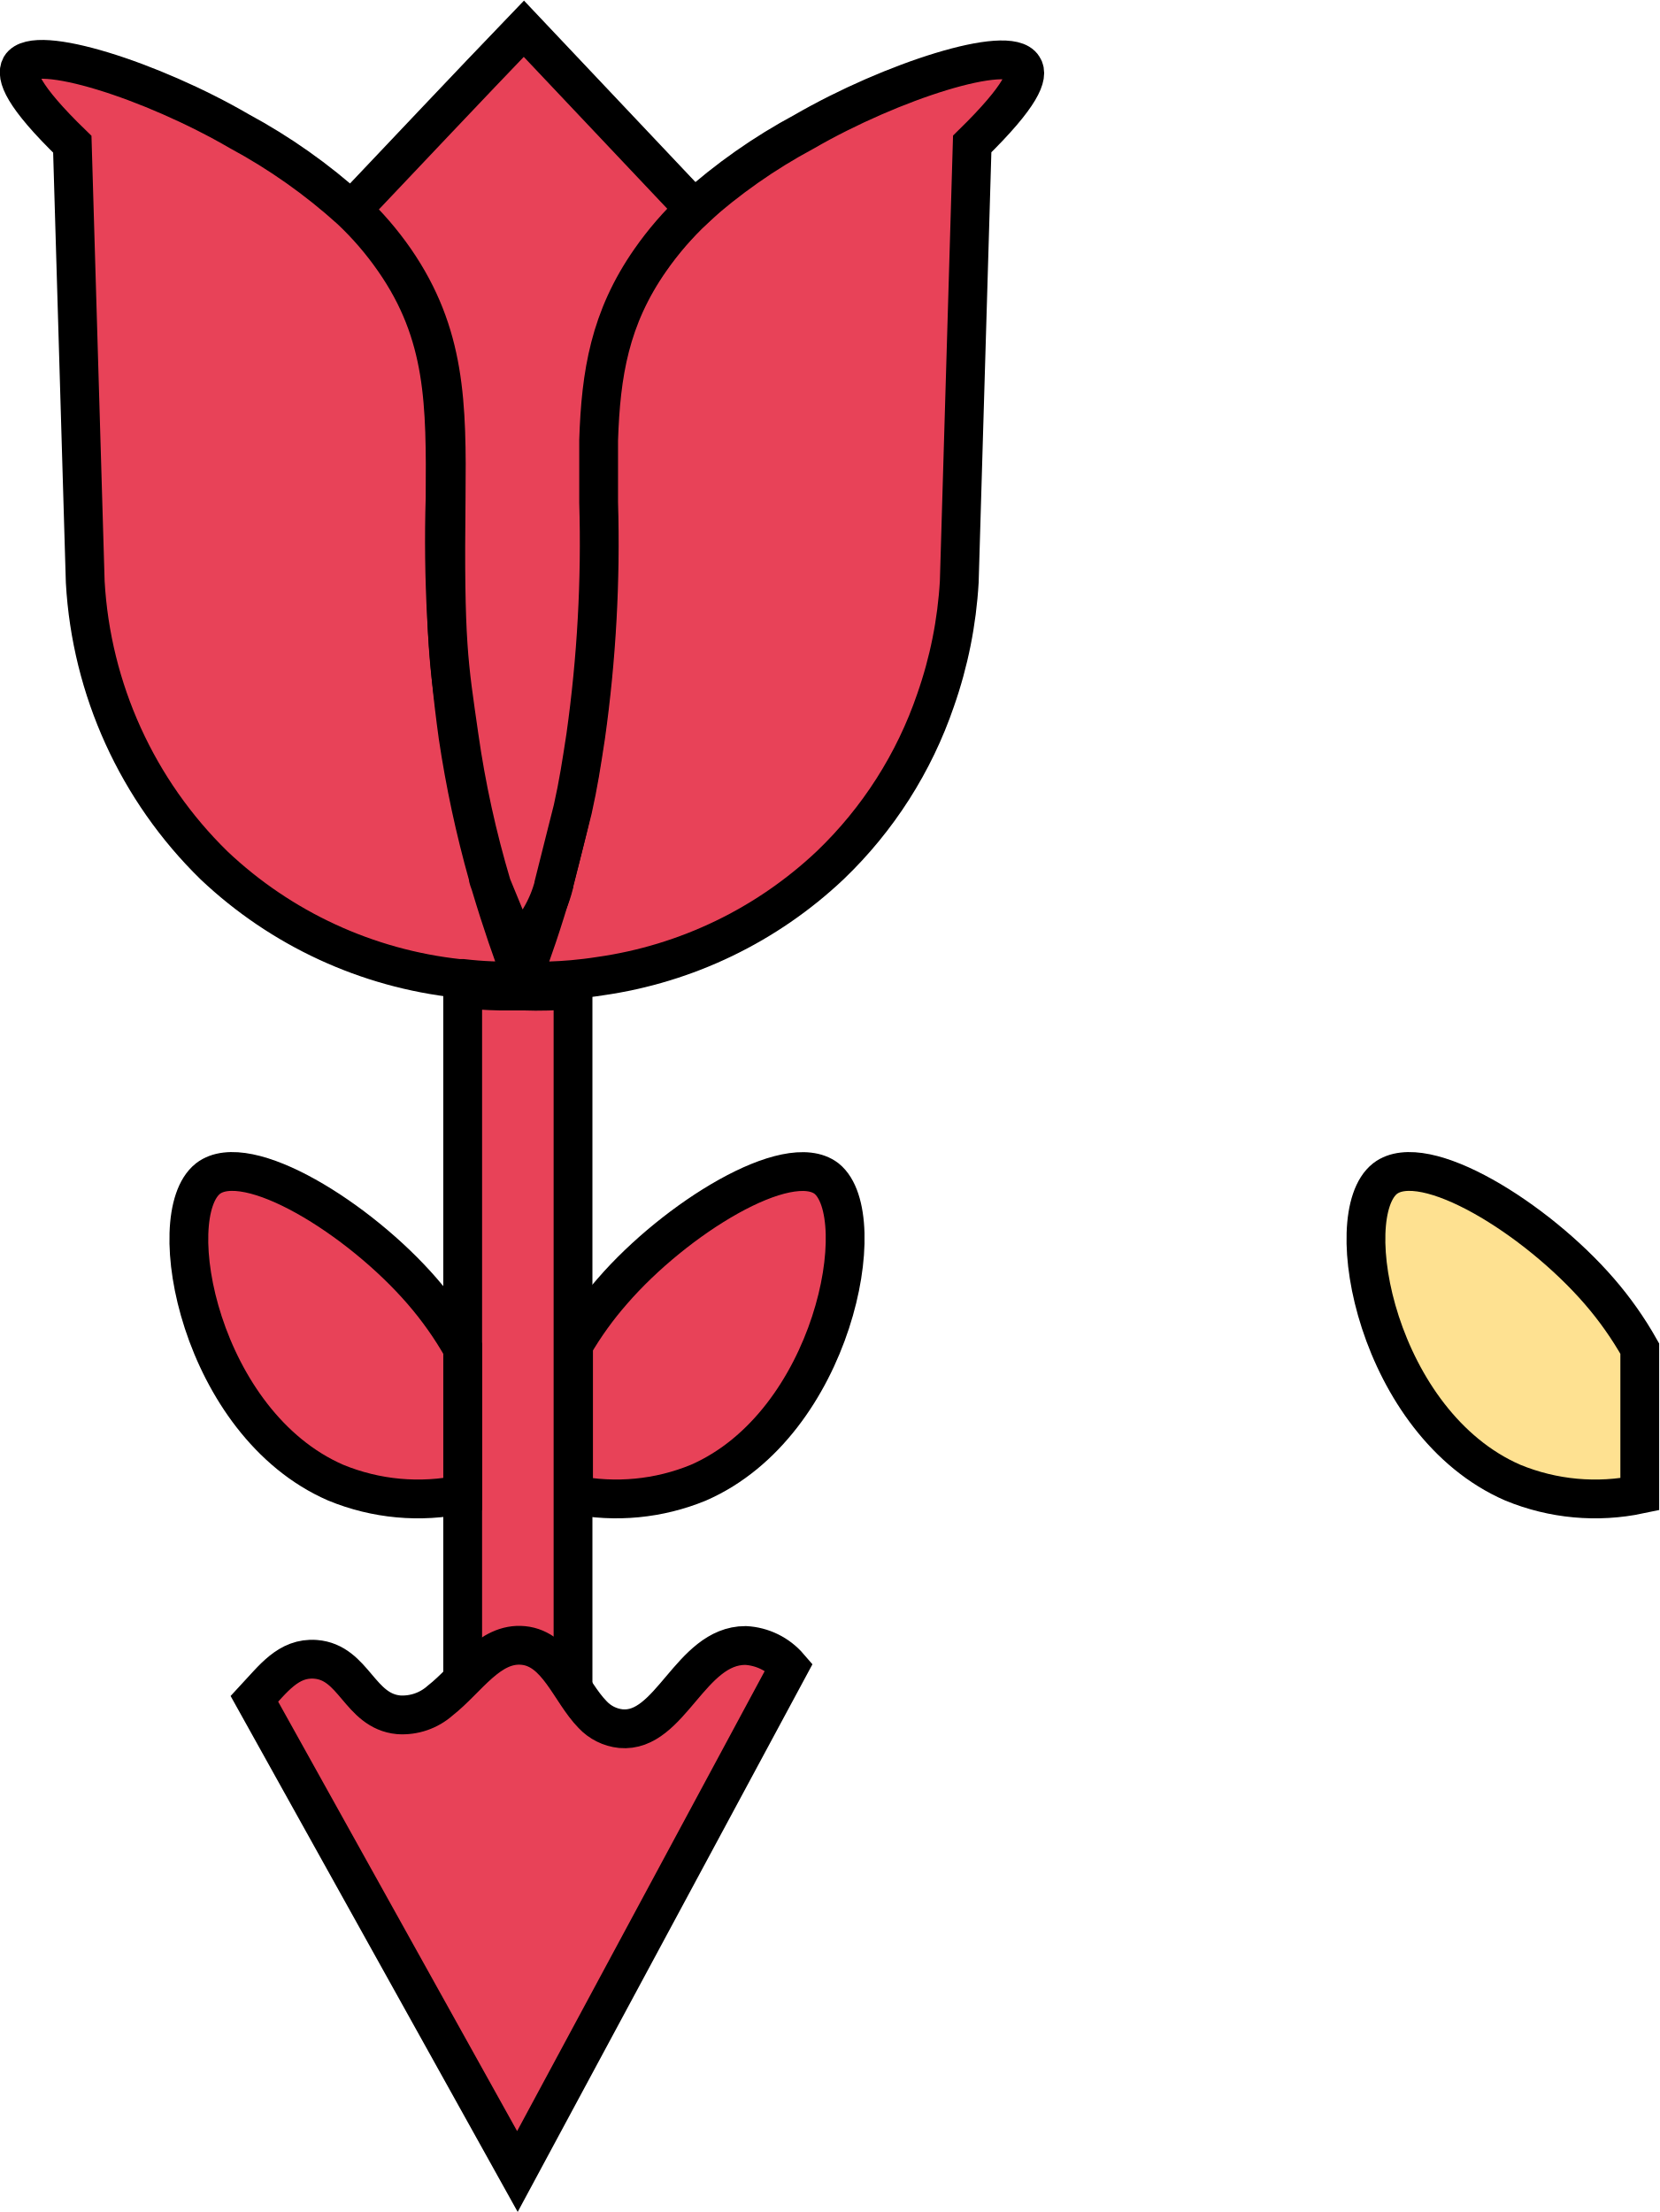
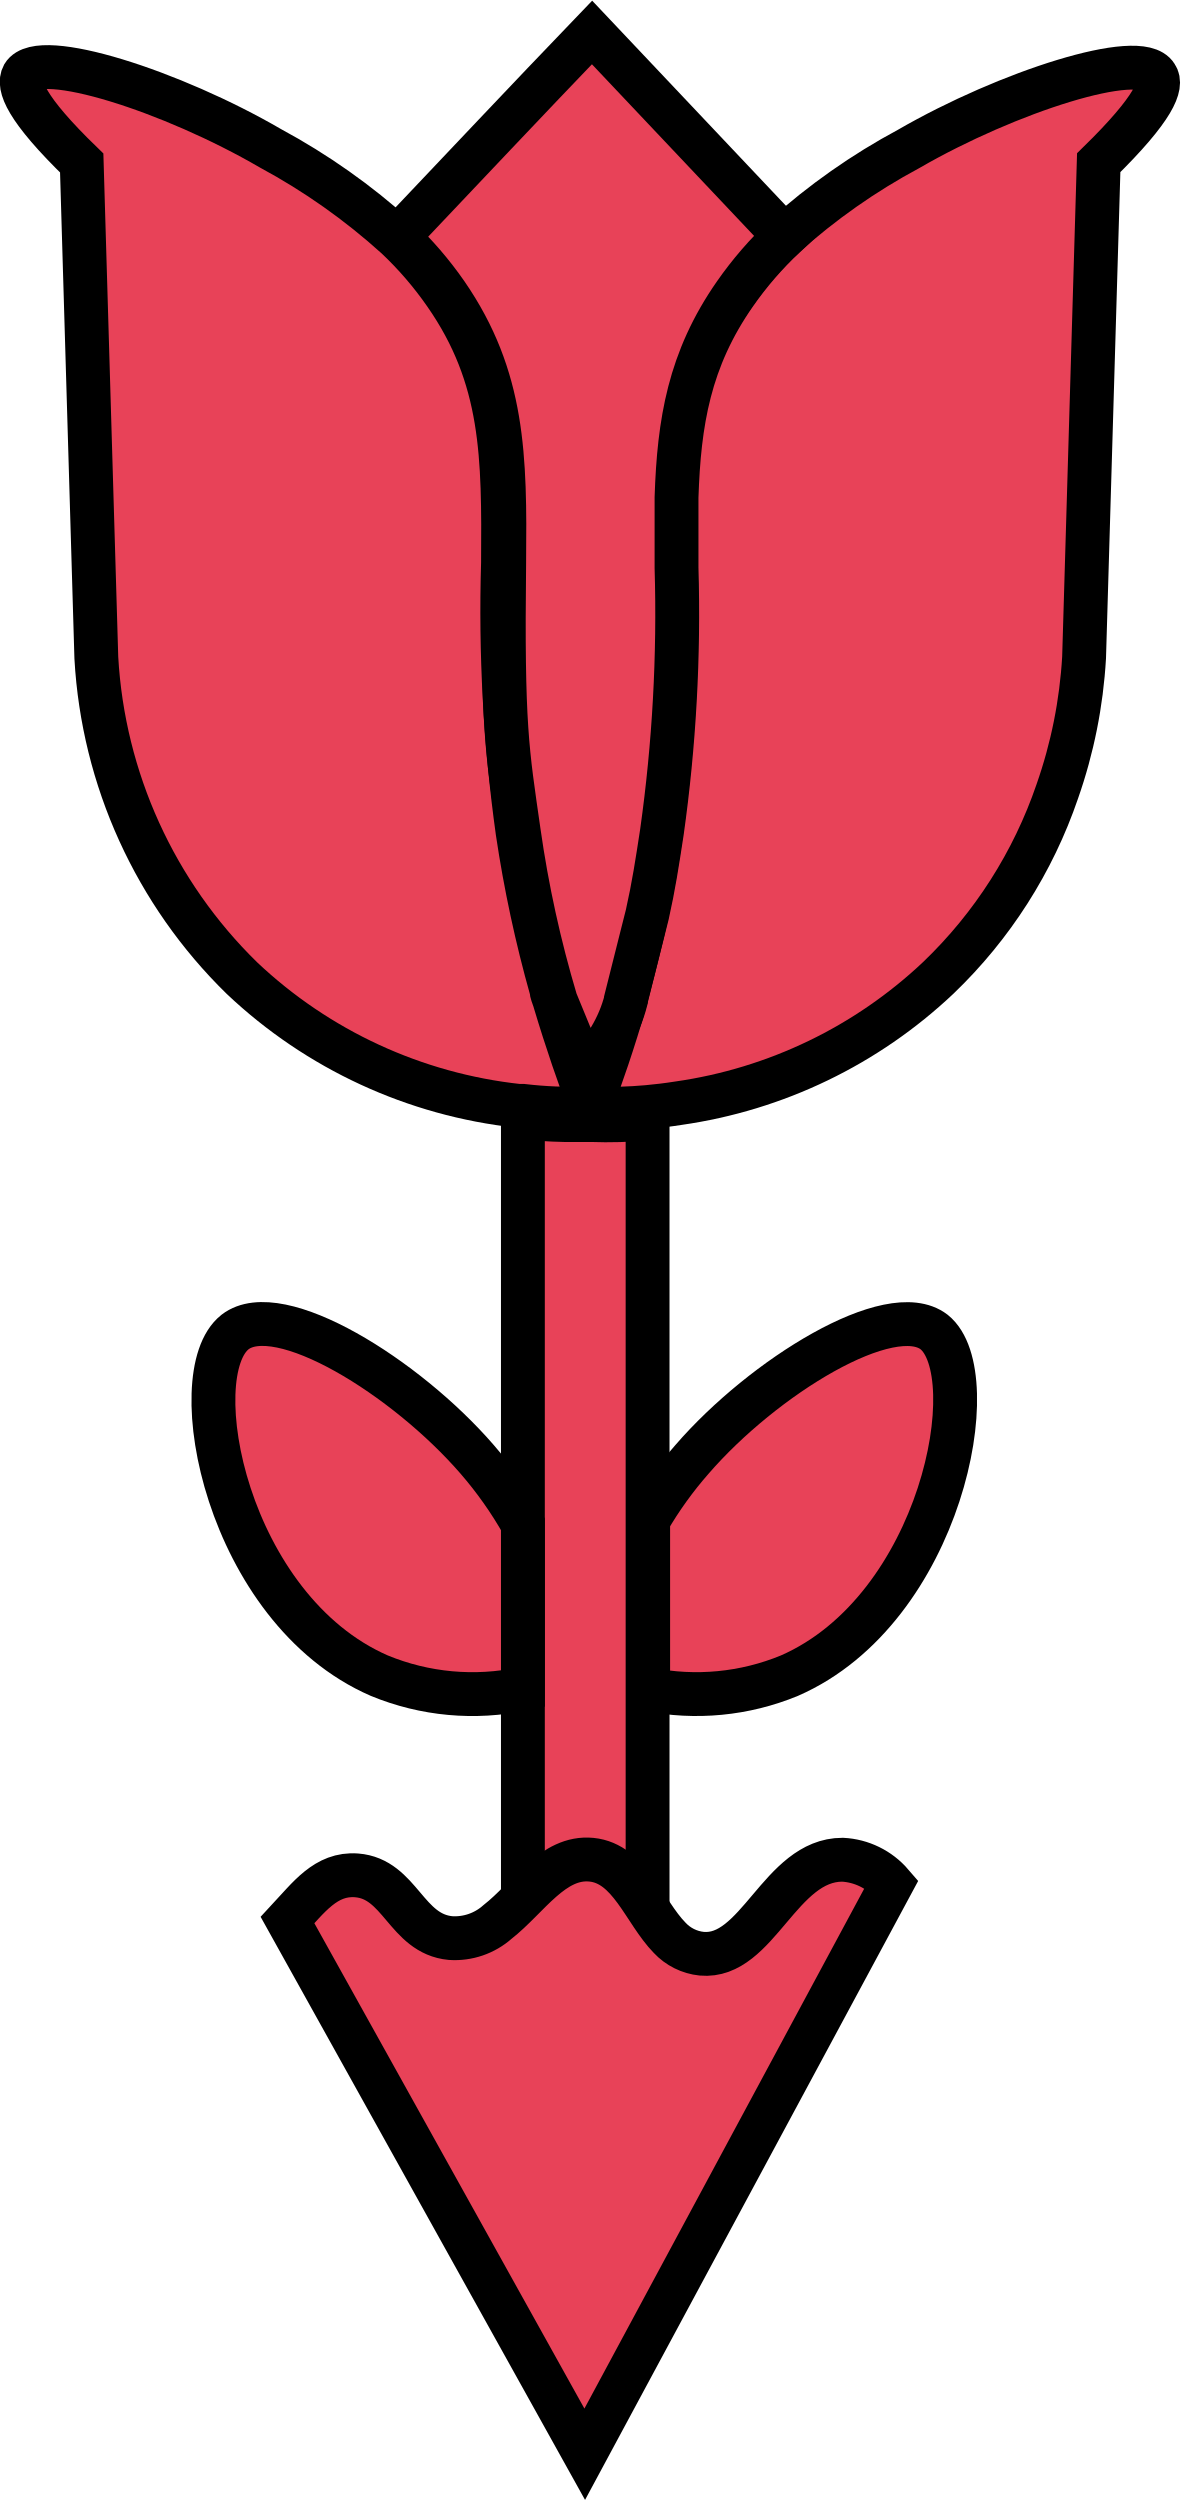
- <svg xmlns="http://www.w3.org/2000/svg" viewBox="0 0 128.27 171.02">
+ <svg xmlns="http://www.w3.org/2000/svg" viewBox="0 0 80.75 171.02">
  <defs>
-     <style>.cls-1{fill:#e84258;}.cls-1,.cls-2{stroke:#000;stroke-miterlimit:10;stroke-width:3px;}.cls-2{fill:#fee191;}</style>
+     <style>.cls-1{fill:#e84258;stroke:#000;stroke-miterlimit:10;stroke-width:3px;}</style>
  </defs>
  <g id="Camada_2" data-name="Camada 2">
    <g id="Camada_1-2" data-name="Camada 1">
      <path class="cls-1" d="M40.38,75.69l-.06.14h-.18a29.15,29.15,0,0,1-4.37-.18l-.31,0a32.65,32.65,0,0,1-18.91-8.74A33.25,33.25,0,0,1,6.59,45q-.5-16.92-1-33.85c-3.88-3.76-4.38-5.3-4-6,1.1-1.83,10.17,1.07,16.92,5a43.92,43.92,0,0,1,8.61,6.08,24.58,24.58,0,0,1,3.34,3.88c4,5.74,4,11.12,3.95,18.39a109.56,109.56,0,0,0,1,18.43,87,87,0,0,0,2.31,10.77c0,.2.11.41.16.6a1.15,1.15,0,0,0,.06.17C38.78,71.28,39.63,73.72,40.38,75.69Z" />
      <path class="cls-1" d="M75.16,11.13q-.51,16.94-1,33.85a33.49,33.49,0,0,1-1.83,9.15,32,32,0,0,1-8.13,12.75,32.59,32.59,0,0,1-17.8,8.59c-.76.12-1.46.2-2.11.26a31.06,31.06,0,0,1-3.69.11h-.17a.45.45,0,0,1-.06-.14c.75-2,1.6-4.43,2.41-7.27a.13.13,0,0,1,0-.06c.08-.26.16-.52.22-.78h0l.15-.59c.06-.21.11-.41.16-.61.1-.4.21-.81.31-1.23s.23-.92.34-1.39l.27-1.2q.59-2.67,1-5.64a107.14,107.14,0,0,0,1-18.09c0-1.69,0-3.28,0-4.8.12-5.15.81-9.43,4-13.93a24.84,24.84,0,0,1,3.4-3.93,43.46,43.46,0,0,1,8.54-6c6.76-3.91,15.83-6.81,16.92-5C79.54,5.83,79,7.37,75.16,11.13Z" />
      <path class="cls-1" d="M44.3,76.51v64.84c-1.27-1.29-1.93-3.67-3.88-3.86s-3.12,1.87-4.65,3.07V76.43c.87.1,1.81.17,2.82.19.65,0,1.26,0,1.85,0A29.59,29.59,0,0,0,44.3,76.51Z" />
      <path class="cls-1" d="M54,114.63a16.69,16.69,0,0,1-9.66.93V104a26.57,26.57,0,0,1,3-4.17c4.87-5.63,13.58-11,16.56-8.71C67.49,94,64.43,110.07,54,114.63Z" />
      <path class="cls-1" d="M35.77,104.27v11.26a16.71,16.71,0,0,1-9.82-.9C15.48,110.07,12.42,94,16.08,91.12c3-2.31,11.69,3.08,16.56,8.71A27.14,27.14,0,0,1,35.77,104.27Z" />
      <path class="cls-1" d="M53.68,16.17a24.84,24.84,0,0,0-3.4,3.93c-3.14,4.5-3.83,8.78-4,13.93,0,1.52,0,3.11,0,4.8a107.14,107.14,0,0,1-1,18.09c-.33,2.15-.56,3.67-1,5.64-.18.74-.6,2.35-1.46,5.8v.06a9.71,9.71,0,0,1-2.86,4.76c-.65-1.57-1.3-3.15-1.94-4.72a79.28,79.28,0,0,1-2.53-11.54c-.8-5.6-1.13-7.14-1-18.43.07-7.27,0-12.65-3.95-18.39a24.58,24.58,0,0,0-3.34-3.88c4.43-4.67,8.85-9.37,13.3-14Q47.07,9.17,53.68,16.17Z" />
      <path class="cls-1" d="M61,128.87,40,167.89,19.67,131.35c1.43-1.53,2.62-3.22,4.72-3.06,3,.23,3.38,4,6.43,4.29a4.4,4.4,0,0,0,3.21-1.1c2.12-1.66,3.8-4.52,6.43-4.26s3.61,3.56,5.35,5.34A3.49,3.49,0,0,0,48,133.65c3.83.35,5.36-6.43,9.63-6.43A4.76,4.76,0,0,1,61,128.87Z" />
-       <path class="cls-2" d="M126.77,104.27v11.26a16.71,16.71,0,0,1-9.82-.9c-10.47-4.56-13.53-20.65-9.87-23.51,3-2.31,11.69,3.08,16.56,8.71A27.14,27.14,0,0,1,126.77,104.27Z" />
    </g>
  </g>
</svg>
